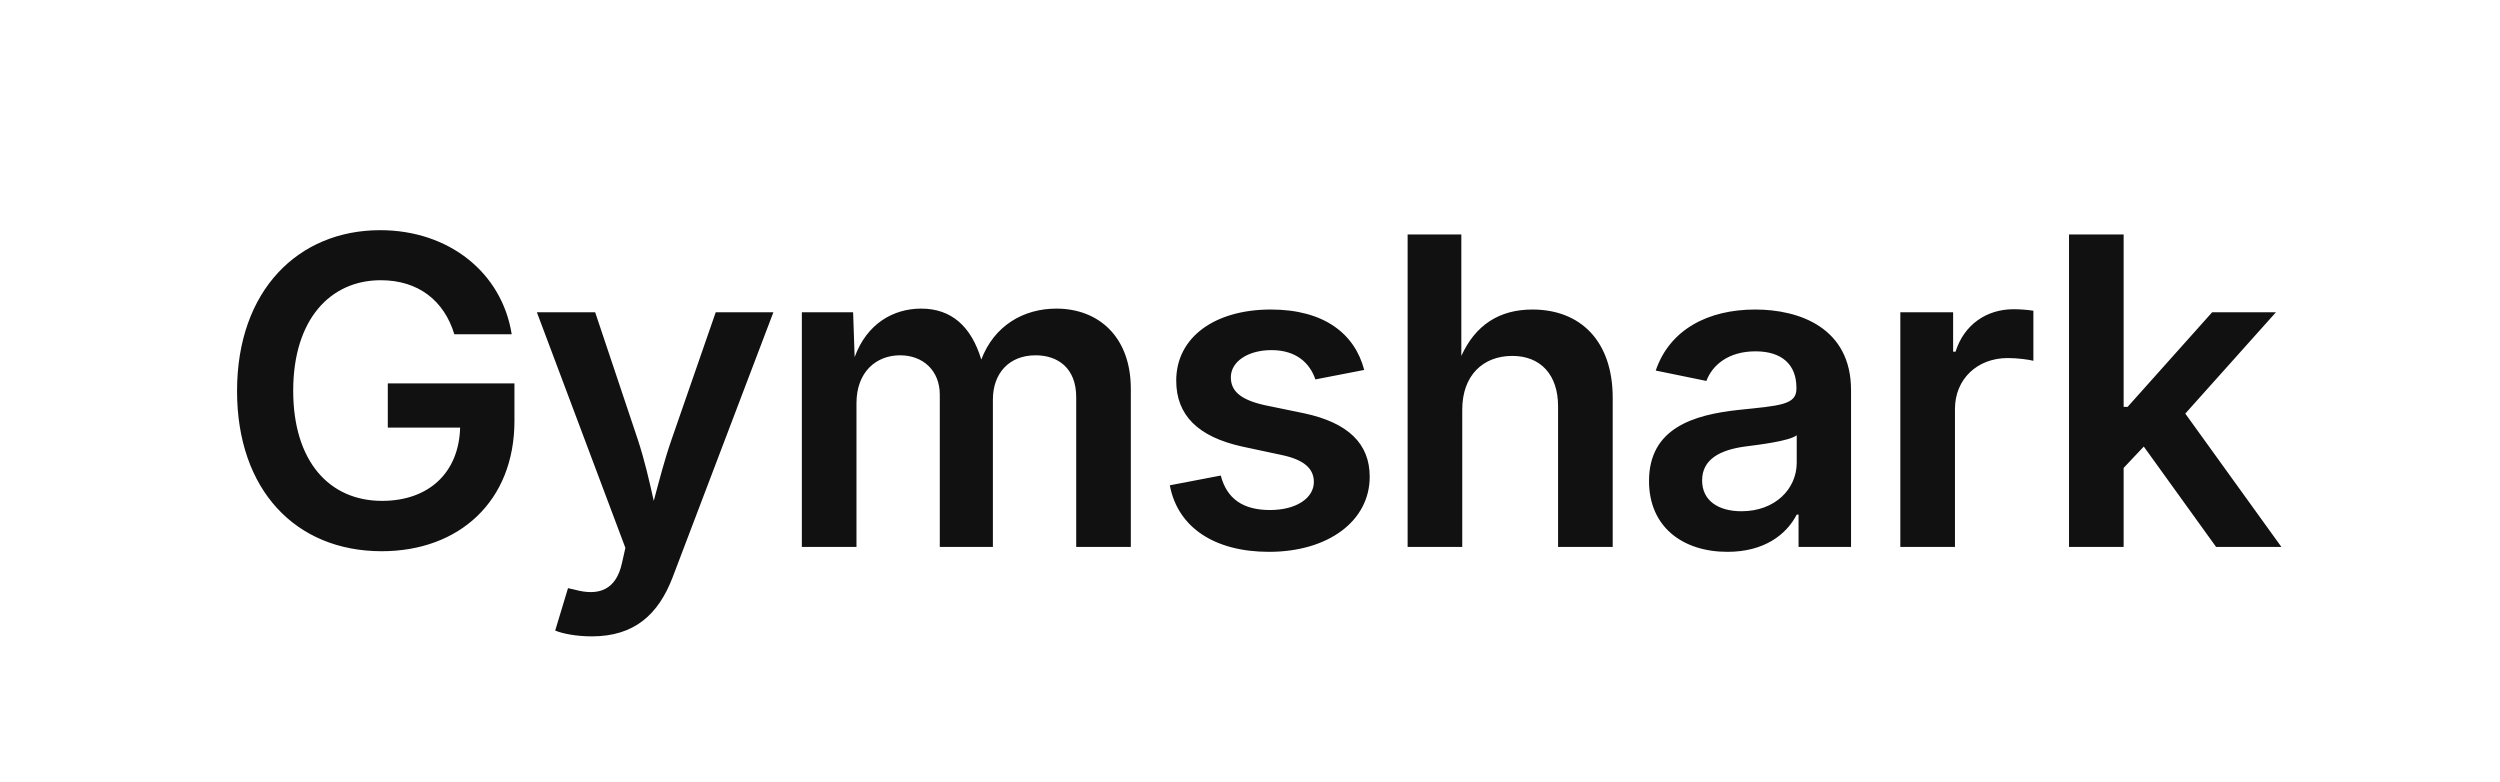
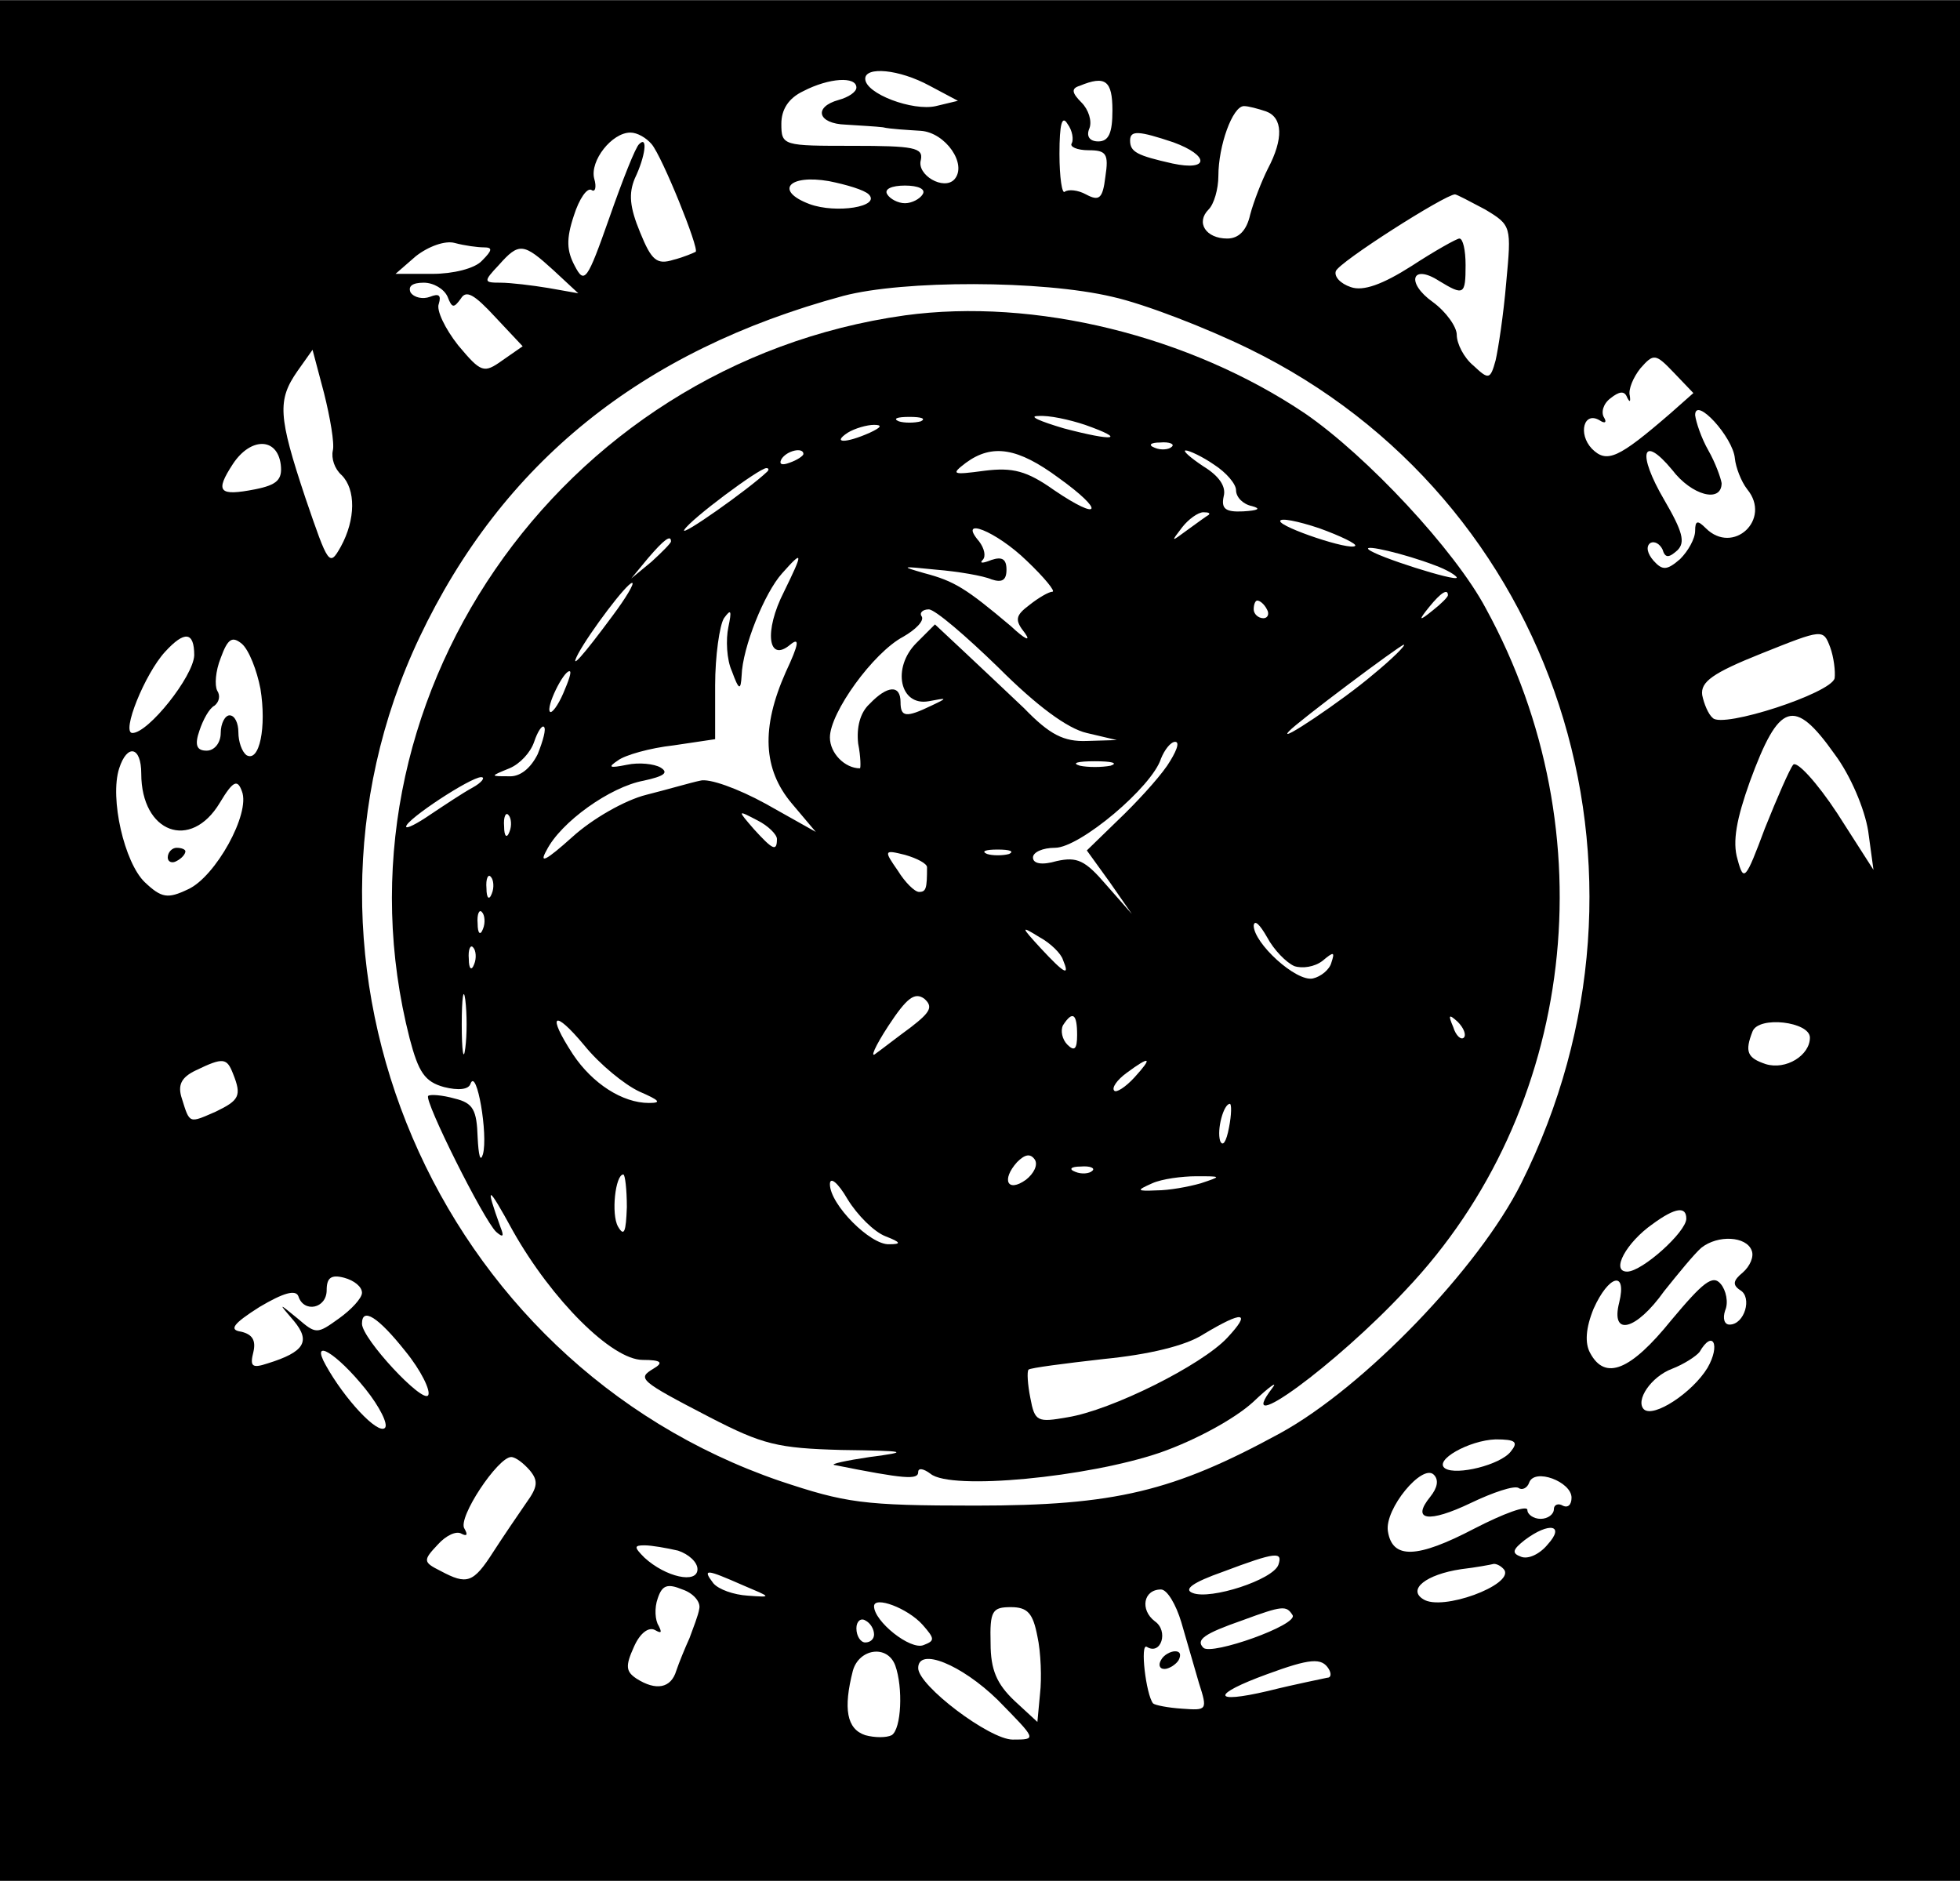
- <svg xmlns="http://www.w3.org/2000/svg" width="128" height="40" viewBox="0 0 128 40" role="img" aria-label="Gymshark">
-   <text x="50%" y="50%" dominant-baseline="central" text-anchor="middle" fill="#111111" font-family="Inter, system-ui, -apple-system, Segoe UI, sans-serif" font-size="22" font-weight="600" letter-spacing="-0.02em">Gymshark</text>
+ <svg xmlns="http://www.w3.org/2000/svg" viewBox="0 0 222 213" width="2500" height="2399">
+   <path d="M-15 106.5V213h237V0H-15v106.5zM105.3 9.7l3.2 1.7-2.5.6c-2.6.6-8-1.4-8-3.1 0-1.4 3.8-1.1 7.3.8zm-8.3.2c0 .5-.9 1.1-2 1.4-2.9.8-2.4 2.7.8 2.8 1.5.1 3.4.2 4.2.3.8.2 2.8.3 4.3.4 2.8.2 5.3 3.8 3.8 5.5-1.2 1.3-4.3-.5-3.8-2.2.3-1.4-.8-1.6-7.7-1.6-7.9 0-8.1 0-8.1-2.5 0-1.6.8-2.9 2.5-3.7 2.9-1.5 6-1.7 6-.4zm29 2.6c0 2.5-.4 3.5-1.6 3.5-1 0-1.4-.6-1-1.5.3-.8-.1-2.1-.9-2.9-1.1-1.1-1.2-1.6-.2-1.9 2.9-1.2 3.7-.6 3.7 2.8zm17.4.1c1.9.7 2 3.1.2 6.5-.7 1.4-1.6 3.7-2 5.2-.4 1.8-1.3 2.7-2.6 2.7-2.4 0-3.6-1.8-2.1-3.3.6-.6 1.1-2.3 1.1-3.8 0-3.4 1.6-7.9 2.9-7.9.5 0 1.6.3 2.5.6zm-22 3.6c-.3.4.6.8 1.9.8 2 0 2.3.4 1.9 3-.3 2.5-.7 2.8-2.2 2-.9-.5-2-.6-2.4-.3-.3.3-.6-1.6-.6-4.3 0-3.4.3-4.4.9-3.4.6.8.7 1.8.5 2.2zm-47.6.1c1.2 1.4 5.4 11.8 5 12.2-.2.1-1.3.6-2.5.9-1.9.6-2.5.1-3.8-3.1-1.2-2.9-1.3-4.4-.6-6.1 1.2-2.5 1.5-4.9.5-3.9-.4.3-1.9 4.1-3.4 8.4-2.5 7.1-2.8 7.5-3.9 5.4-.9-1.7-1-3-.1-5.7.6-1.9 1.5-3.2 2-2.9.4.3.6-.3.3-1.3-.5-2 2-5.2 4.1-5.2.8 0 1.8.6 2.4 1.3zm59.1-.2c4.1 1.5 4.1 3.3-.1 2.4-4-.9-4.8-1.3-4.8-2.6 0-1.2 1-1.1 4.9.2zM98.4 22c1.4 1.4-3.7 2.2-6.7 1.1-4-1.5-2.4-3.4 2.2-2.6 2 .4 4 1 4.5 1.5zm6.1 0c-.3.5-1.2 1-2 1s-1.7-.5-2-1c-.4-.6.5-1 2-1s2.4.4 2 1zm63.7 1.7c3 1.8 3 1.9 2.4 8.3-.3 3.6-.9 7.5-1.2 8.8-.6 2.2-.8 2.2-2.5.6-1.1-.9-1.9-2.5-1.9-3.5 0-.9-1.2-2.6-2.7-3.7-3.1-2.2-2.4-4.4.7-2.4 2.8 1.7 3 1.6 3-1.8 0-1.7-.3-3-.7-3-.3 0-2.8 1.4-5.4 3.1-3.3 2.1-5.5 2.9-6.9 2.4-1.2-.4-1.9-1.2-1.7-1.8.3-1 12.4-8.7 13.5-8.7.2 0 1.7.8 3.4 1.7zM54.8 28c1 0 1 .3-.2 1.5-.8.9-3.3 1.5-5.6 1.5h-4.2l2.3-2c1.4-1.1 3.3-1.8 4.4-1.5s2.6.5 3.3.5zm7.9 2.6l2.8 2.6-3.4-.6c-1.8-.3-4.3-.6-5.4-.6-1.9 0-2-.1-.2-2 2.3-2.6 2.8-2.5 6.2.6zm-12 3c.5 1.3.7 1.3 1.5.2.6-1 1.5-.5 3.9 2.1l3.1 3.3-2.3 1.6c-2.1 1.5-2.4 1.4-5-1.7-1.5-1.9-2.5-4-2.2-4.7.3-1 0-1.2-1-.8-.8.3-1.8.1-2.2-.5-.3-.7.2-1.1 1.5-1.1 1.1 0 2.3.7 2.7 1.6zm75.3 0c3.6.8 10.6 3.5 15.5 5.9 34.8 17 48.5 59.1 30.8 94.5-4.8 9.6-17.8 23.1-27.3 28.3-12.1 6.6-18.7 8.2-34.5 8.2-12.8 0-14.7-.3-22.2-2.8-39-13.4-58.3-58.5-40.8-95.5 9.4-19.8 25.1-32.5 48-38.7 6.8-1.8 22.5-1.8 30.5.1zM37.7 51c-.2.9.2 2.1 1 2.8 1.6 1.6 1.6 5-.1 8.1-1.3 2.3-1.4 2.1-4-5.5-3.1-9.3-3.2-11.1-.9-14.4l1.7-2.4 1.3 4.9c.7 2.8 1.2 5.7 1 6.5zm151.5-4.2c-5.9 5.1-7.2 5.7-8.9 4-1.6-1.7-.9-4.3.9-3.2.6.4.8.2.5-.3-.4-.6-.1-1.6.7-2.2 1-.8 1.6-.9 1.9-.1.3.6.4.5.3-.2-.2-.7.4-2.1 1.2-3.1 1.5-1.7 1.7-1.7 3.8.5l2.2 2.3-2.6 2.3zm7.3 5.1c.1 1 .7 2.6 1.4 3.5 2.8 3.4-1.6 7.5-4.7 4.4-.9-.9-1.2-.9-1.2.3 0 .9-.8 2.3-1.7 3.2-1.5 1.3-2 1.3-3 .2-.7-.8-.9-1.6-.4-2 .5-.3 1.1.1 1.4.7.3 1 .7 1 1.7.1.9-.9.6-2.1-1.5-5.7-3.1-5.3-2.5-7.5.9-3.4 2.2 2.9 5.6 3.8 5.6 1.5-.1-.6-.7-2.3-1.5-3.7s-1.4-3.2-1.5-4c0-2.2 4.3 2.5 4.5 4.9zm-164.7.7c.2 1.7-.4 2.3-2.9 2.8-4.1.8-4.6.3-2.5-2.9 2-3 5-3 5.4.1zm176 24.2c-.4 1.7-12.7 5.7-13.8 4.5-.5-.4-1-1.6-1.2-2.6-.2-1.5 1.2-2.5 6.7-4.7 7-2.8 7-2.8 7.8-.7.4 1.1.6 2.7.5 3.5zM22 74.2c-.1 2.4-5.2 8.8-7 8.8-1.3 0 1.4-6.7 3.7-9.2 2.2-2.4 3.3-2.3 3.3.4zm7.5 3.8c.7 4.3-.1 8.4-1.6 7.5-.5-.4-.9-1.5-.9-2.6 0-1-.4-1.9-1-1.9-.5 0-1 .9-1 2s-.7 2-1.6 2c-1.1 0-1.4-.6-.8-2.3.4-1.2 1.1-2.5 1.7-2.8.5-.4.7-1.1.3-1.7-.3-.6-.2-2.2.4-3.7.8-2.2 1.3-2.5 2.4-1.6.8.7 1.7 3 2.1 5.1zm178.3 7.4c1.8 2.4 3.4 6.2 3.8 8.7l.6 4.4-4.1-6.4c-2.3-3.5-4.6-6-5-5.5s-1.8 3.7-3.2 7.2c-2.2 5.9-2.4 6.1-3.1 3.5-.6-2-.1-4.6 1.4-8.8 3.3-9 5-9.6 9.6-3.1zM16 87.6c0 6.7 5.6 8.8 8.9 3.3 1.5-2.5 2-2.7 2.5-1.3 1 2.5-3 9.7-6.1 11.1-2.3 1.1-3 1-4.9-.8-2.3-2.2-4-9.5-2.9-12.9.9-2.8 2.5-2.5 2.5.6zm189 29.9c0 2-2.7 3.7-5 3-2.1-.7-2.4-1.4-1.5-3.7.7-1.8 6.5-1.1 6.5.7zm-178.6 4.1c1 2.5.7 3-2 4.3-3 1.3-2.9 1.4-3.8-1.5-.5-1.5-.1-2.4 1.6-3.2 3.1-1.5 3.5-1.4 4.2.4zM191 138c0 1.5-5 6-6.7 6-1.9 0-.1-3.3 2.9-5.4 2.6-1.9 3.8-2 3.8-.6zm7.4 3.6c.3.7-.2 1.8-1 2.5-1.1.9-1.2 1.4-.3 2 1.4.8.5 3.9-1.2 3.9-.6 0-.8-.7-.5-1.6.4-.9.1-2.3-.5-3-.9-1.1-2-.2-5.6 4.1-4.6 5.7-7.5 6.9-9.2 3.7-.6-1.1-.5-2.8.4-5 1.7-3.8 3.8-4.4 2.9-.7-1 3.9 1.9 3.2 5.1-1.3 1.6-2 3.4-4.2 4.2-4.9 1.9-1.5 5.1-1.3 5.7.3zM41 146.4c0 .6-1.2 1.9-2.6 2.9-2.5 1.8-2.6 1.8-4.7 0-2.2-1.8-2.2-1.8-.4.3 1.9 2.3 1.2 3.5-3 4.8-1.8.6-2 .3-1.6-1.3.3-1.3-.1-2-1.4-2.3-1.4-.2-.9-.9 2.1-2.8 2.7-1.6 4.1-2 4.4-1.2.6 1.9 3.2 1.4 3.2-.7 0-1.4.5-1.8 2-1.4 1.1.3 2 1 2 1.7zm4.9 6.6c1.8 2.2 2.9 4.5 2.6 5-.6 1-7.5-6.4-7.5-8.1 0-1.9 1.8-.8 4.9 3.1zm147.5 1.9c-1.7 2.8-6.1 5.7-7.2 4.7-1-1 .8-3.7 3.2-4.6 1.3-.5 2.7-1.4 3.1-1.9 1.5-2.6 2.4-.8.9 1.8zm-152 2.4c1.6 2 2.6 4 2.2 4.4-.8.8-4.6-3.3-6.7-7.1-1.8-3.2 1.2-1.4 4.5 2.7zm129.7 7.1c-1.2 1.5-6.1 2.7-7.4 1.9-1.4-.9 2.7-3.2 5.7-3.3 2.3 0 2.6.3 1.7 1.4zM60 166.5c1 1.2.9 1.9-.4 3.7-.9 1.3-2.6 3.8-3.7 5.5-2.3 3.6-3 3.8-6 2.2-2-1-2-1.2-.3-3 .9-1 2.1-1.6 2.7-1.2.6.3.7.1.3-.6-.8-1.2 3.8-8.1 5.3-8.1.5 0 1.4.7 2.1 1.5zm102 3c-2.2 2.7-.2 3 4.6.7 2.5-1.2 4.9-2 5.4-1.7.4.3 1 0 1.2-.6.6-1.7 4.8-.1 4.8 1.7 0 .8-.4 1.2-1 .9-.5-.3-1-.1-1 .4 0 .6-.7 1.1-1.5 1.1s-1.5-.5-1.5-1c0-.6-2.7.4-6 2.1-6.5 3.4-9.3 3.5-9.8.3-.4-2.5 3.9-7.7 5.2-6.4.6.6.4 1.5-.4 2.5zm13.3 5.4c-.9 1.1-2.2 1.7-3 1.4-1.1-.4-1-.8.4-1.9 2.8-2.1 4.6-1.7 2.6.5zm-98.5.7c1.2.4 2.2 1.3 2.2 2.1 0 1.7-3.6.9-6-1.3-1.2-1.2-1.2-1.4 0-1.4.8 0 2.5.3 3.8.6zm68 1.6c-.6 1.7-7.7 4-9.7 3.2-1.1-.4 0-1.2 3.4-2.4 6.1-2.3 6.8-2.3 6.3-.8zm25.6.6c1 1.7-7.1 4.7-9.2 3.3-1.8-1.1.3-2.8 4.3-3.4 1.7-.2 3.3-.5 3.7-.6.4 0 .9.3 1.2.7zm-86.3 1.7c3.3 1.4 3.4 1.4.6 1.2-1.6-.1-3.3-.7-3.9-1.4-1.3-1.7-.8-1.6 3.3.2zm-4.9 2.7c-.1.7-.7 2.2-1.1 3.3-.5 1.1-1.2 2.8-1.5 3.7-.6 2-2.3 2.3-4.5.9-1.2-.8-1.3-1.4-.3-3.6.7-1.6 1.7-2.3 2.4-1.9s.8.3.4-.5c-.4-.6-.5-2-.1-3.1.5-1.5 1.1-1.7 2.8-1 1.2.4 2.1 1.4 1.9 2.2zm54.6 1.5c.6 2.1 1.5 5.2 2 6.9 1 3.1.9 3.1-1.9 2.9-1.6-.1-3.1-.4-3.3-.6-.8-1-1.5-6.9-.7-6.4 1.6 1 2.5-1.8.9-2.9-1.7-1.3-1.3-3.6.7-3.6.7 0 1.7 1.7 2.3 3.7zm-29.3.3c1.4 1.6 1.4 1.8.1 2.3-1.5.6-5.6-2.7-5.6-4.4 0-1.2 3.8.2 5.5 2.1zm13 1.3c.4 1.8.5 4.8.3 6.5l-.3 3.2-2.6-2.4c-2-1.9-2.7-3.5-2.7-6.5-.1-3.7.2-4.1 2.3-4.1 1.9 0 2.5.7 3 3.3zm28.9-2.4c.7 1.1-9.2 4.6-10.1 3.7s.1-1.6 4.4-3.1c4.6-1.7 5-1.7 5.7-.6zM99 185.1c0 .5-.4.9-1 .9-.5 0-1-.7-1-1.6 0-.8.5-1.2 1-.9.6.3 1 1 1 1.6zm2.4 3.5c.9 2.5.7 7.2-.4 7.9-.6.3-1.9.3-3 0-2.1-.7-2.5-3-1.4-7.3.7-2.5 3.9-3 4.8-.6zm11.6 3.9c4.4 4.5 4.5 4.5 1.7 4.5-2.6 0-10.7-6.1-10.7-8.1 0-2.4 4.9-.4 9 3.6zm37.5-3.5c.3.5.3 1-.2 1-.4.1-3.5.7-6.7 1.5-6.4 1.5-6.4.4-.1-1.9 4.9-1.8 6.2-1.9 7-.6z" />
+   <path d="M102.5 35.7c-39.3 5.5-65.8 44-56.1 81.9 1 3.8 1.7 4.9 3.9 5.5 1.6.4 2.8.3 3-.4.7-1.8 2 5.8 1.4 8-.3 1-.5.1-.6-1.9-.1-3.1-.5-3.9-2.6-4.4-1.4-.4-2.8-.5-3-.3-.5.5 6.3 14.1 7.7 15.4.8.7.9.5.5-.5-1.8-5-1.5-4.9 1.4.4 4.4 7.8 11.2 14.6 14.7 14.6 2.1 0 2.4.3 1.2 1-1.8 1.1-1.7 1.3 6.4 5.5 6 3.1 7.7 3.5 14.9 3.7 7.5.1 7.8.2 3.2.8-2.7.4-4.5.8-4 .9 8 1.6 9.5 1.7 9.5.8 0-.5.6-.4 1.4.2 2.3 1.9 17.8.4 26-2.4 4-1.4 8.4-3.8 10.5-5.7 1.9-1.8 2.9-2.5 2.2-1.6-4.5 5.9 7.2-2.6 15.1-11.1 19.3-20.3 23-51.8 9.1-77.2-3.5-6.6-13.5-17.3-20.5-22.1-13.1-8.8-30.6-13.1-45.3-11.1zm1.8 12c-.7.2-1.9.2-2.5 0-.7-.3-.2-.5 1.2-.5s1.9.2 1.3.5zm18.6.4c4.8 1.7 3.3 1.9-2.4.4-2.7-.8-4.1-1.4-2.9-1.4 1.2-.1 3.5.4 5.3 1zm-24.4.9c-2.7 1.2-4.3 1.2-2.5 0 .8-.5 2.2-.9 3-.9 1 0 .8.3-.5.9zm34.2 1.6c-.3.3-1.2.4-1.9.1-.8-.3-.5-.6.6-.6 1.1-.1 1.7.2 1.3.5zm-41.7.8c0 .2-.7.7-1.6 1-.8.3-1.2.2-.9-.4.6-1 2.5-1.4 2.5-.6zm28.9 2.7c5.3 3.8 4.8 5-.5 1.4-3.1-2.2-4.7-2.6-7.9-2.2-3.7.5-3.8.4-2.1-.9 3-2.2 5.9-1.7 10.5 1.7zm17.6-1.5c1.4.9 2.5 2.2 2.5 2.9 0 .8.8 1.6 1.8 1.8 1.1.3.7.5-1 .6-2 .1-2.5-.3-2.2-1.7.3-1.1-.5-2.3-2.3-3.4-1.5-1-2.4-1.8-2-1.8s1.9.7 3.2 1.6zm-50.6.8c-2.1 2-9.9 7.5-9.4 6.6.7-1.2 8.5-7 9.3-7 .3 0 .3.2.1.4zm50 4.9c-.2.1-1.3.9-2.4 1.7-1.9 1.4-1.9 1.4-.6-.3.7-.9 1.8-1.7 2.4-1.7s.8.1.6.3zm16.6 3.5c-.5.6-8.5-2.1-8.5-2.8 0-.4 2 0 4.4.8 2.5.9 4.3 1.8 4.1 2zm-37.2 1.7c2 1.9 3.3 3.5 2.9 3.5s-1.6.7-2.6 1.5c-1.6 1.2-1.7 1.7-.5 3.2.7 1 0 .7-1.6-.8-5.1-4.3-6.4-5.1-9.8-6-2.8-.8-2.6-.8 1.3-.4 2.5.2 5.4.7 6.3 1.1 1.2.4 1.7.1 1.7-1.1s-.5-1.5-1.7-1.1c-1 .4-1.4.4-1 0s.2-1.3-.4-2.1c-2.5-2.9 1.9-1.2 5.4 2.2zM76 61.3c0 .2-1 1.2-2.2 2.3l-2.3 1.9 1.9-2.3c1.8-2.1 2.6-2.7 2.6-1.9zm86.5 2.7c1.4.5 2.5 1.2 2.5 1.4 0 .5-9.2-2.4-10-3.2-.6-.6 4.1.5 7.5 1.8zm-73.7 3c-2.3 4.5-1.8 8.1.7 6 1.1-.9 1-.1-.5 3.1-2.8 6.3-2.6 11 .7 14.9l2.7 3.2-5.7-3.2c-3.1-1.7-6.4-2.9-7.4-2.6-1 .2-3.7 1-6.1 1.6s-6.1 2.7-8.4 4.8c-2.9 2.6-3.8 3.1-2.9 1.5 1.6-3.2 7.2-7.2 11-7.9 2.3-.5 2.9-.9 1.9-1.5-.7-.4-2.4-.6-3.8-.3-2 .4-2.2.3-1-.5.8-.6 3.6-1.4 6.3-1.7l4.7-.7v-6.1c0-3.3.5-6.8 1-7.6.8-1.1.9-.9.5 1-.3 1.4-.2 3.7.4 5 .8 2.2 1 2.2 1.1.5.1-3.2 2.6-9.4 4.6-11.6 2.4-2.7 2.4-2.4.2 2.1zm-19.4 2.7c-3.4 4.6-5 6.4-3.9 4.3 1.3-2.4 5.5-8 6.1-8 .3 0-.7 1.7-2.2 3.7zm94.6-2.3c0 .2-.8 1-1.7 1.7-1.6 1.3-1.7 1.2-.4-.4s2.1-2.1 2.1-1.3zM143.5 69c.3.5.1 1-.4 1-.6 0-1.1-.5-1.1-1 0-.6.2-1 .4-1 .3 0 .8.4 1.1 1zm-30.4 6.6c4.3 4.3 7.8 6.9 10 7.4l3.4.8-3.4.1c-2.6.1-4.2-.7-7.1-3.7-2.1-2-5.3-5-7-6.6l-3.1-2.9-2.1 2.1c-2.8 2.8-1.9 7.2 1.4 6.6 2.1-.4 2.2-.4.3.5-2.9 1.4-3.5 1.3-3.5-.4 0-2-1.5-1.9-3.5.2-1.1 1-1.5 2.7-1.3 4.5.3 1.5.3 2.8.2 2.8-1.7 0-3.4-1.7-3.4-3.5 0-2.8 4.9-9.6 8.3-11.4 1.4-.8 2.4-1.8 2.1-2.3-.3-.4.1-.8.8-.8s4.2 3 7.9 6.6zm42.4.8c-3.4 2.9-11 8-9.5 6.4 1-1.1 12.5-9.7 13-9.8.3 0-1.3 1.6-3.5 3.4zm-91.7 2.1c-.6 1.4-1.3 2.3-1.5 2.1-.5-.5 1.5-4.6 2.2-4.6.3 0-.1 1.1-.7 2.5zm-2.9 6.9c-.8 1.6-2 2.6-3.3 2.5-2.1 0-2.1 0 .1-.9 1.2-.5 2.4-1.8 2.8-3s.9-1.9 1.1-1.7c.3.2-.1 1.6-.7 3.1zm71.3 1.3c-1.1 1.6-3.6 4.3-5.6 6.2l-3.5 3.4 2.6 3.6 2.5 3.6-2.9-3.3c-2.4-2.8-3.3-3.2-5.6-2.7-1.7.5-2.7.3-2.7-.4 0-.6 1.1-1.1 2.5-1.1 2.8 0 11-6.9 12-10.1.4-1 1.1-1.9 1.6-1.9.6 0 .1 1.2-.9 2.7zm-6.4 0c-1 .2-2.6.2-3.5 0-1-.3-.2-.5 1.7-.5s2.7.2 1.8.5zm-72.3 2.5c-1.1.6-3.2 2-4.7 3-1.6 1.1-2.8 1.7-2.8 1.4 0-.8 7.3-5.6 8.5-5.6.5 0 .1.6-1 1.2zm4.2 5c-.3.8-.6.5-.6-.6-.1-1.1.2-1.7.5-1.3.3.3.4 1.2.1 1.9zM88 95c0 1.5-.5 1.2-2.6-1.1-1.9-2.2-1.9-2.2.4-1 1.2.6 2.2 1.6 2.2 2.1zm17 3.2c0 2.4-.1 2.8-.9 2.8-.5 0-1.6-1.1-2.4-2.4-1.6-2.3-1.6-2.4.8-1.8 1.4.4 2.5 1 2.5 1.4zm9.3-1.5c-.7.2-1.9.2-2.5 0-.7-.3-.2-.5 1.2-.5s1.9.2 1.3.5zm-58.6 4.5c-.3.8-.6.5-.6-.6-.1-1.1.2-1.7.5-1.3.3.3.4 1.2.1 1.9zm-1 4c-.3.8-.6.5-.6-.6-.1-1.1.2-1.7.5-1.3.3.3.4 1.2.1 1.9zm91.9 4.2c.9.3 2.3.1 3.2-.6 1.3-1.1 1.4-1 1 .2-.2.8-1.2 1.6-2.1 1.8-1.9.4-6.7-4-6.7-6 .1-.7.7-.1 1.5 1.3.8 1.5 2.2 2.9 3.1 3.3zm-26.2-.7c.8 1.9.2 1.6-2.5-1.3-2.3-2.5-2.3-2.6-.2-1.3 1.3.7 2.5 1.9 2.7 2.6zm-66.7.5c-.3.8-.6.5-.6-.6-.1-1.1.2-1.7.5-1.3.3.3.4 1.2.1 1.9zm-1 9.5c-.2 1.6-.4.3-.4-2.7s.2-4.3.4-2.8c.2 1.6.2 4 0 5.5zm50.5-2.4c-1.5 1.1-3.3 2.5-4 3-.7.6-.1-.8 1.4-3.1 2.1-3.2 3-3.9 4.1-3.1 1 .9.7 1.5-1.5 3.2zm-30.8 7.3c2.3 1 2.6 1.3 1.1 1.3-3 0-6.4-2.2-8.6-5.5-3-4.6-2.2-5.2 1.3-1 1.7 2.1 4.5 4.4 6.2 5.2zm49.6-6.4c0 1.6-.3 1.9-1.1 1.1-.6-.6-.8-1.6-.5-2.2 1.1-1.7 1.6-1.3 1.6 1.1zm43.8.3c-.3.3-.9-.2-1.2-1.2-.6-1.4-.5-1.5.5-.6.7.7 1 1.5.7 1.8zm-37.3 4.5c-1 1.1-2.1 1.8-2.3 1.5-.3-.3.3-1.2 1.4-2 2.7-2 3-1.8.9.5zm10.7 5.7c-.3 1.6-.7 2.2-1 1.5-.4-1.3.4-4.2 1.1-4.2.2 0 .2 1.2-.1 2.7zm-23 5.9c-2.1 1.5-2.8 0-1-2 .9-.9 1.5-1 2-.3.4.6-.1 1.6-1 2.3zm7.5-1c-.3.3-1.2.4-1.9.1-.8-.3-.5-.6.6-.6 1.1-.1 1.7.2 1.3.5zM71 136.7c-.1 2.8-.3 3.4-1 2.2-.8-1.4-.3-5.9.6-5.9.2 0 .4 1.7.4 3.7zm29.3 3.3c1.8.7 1.8.9.4.9-2.1.1-6.7-4.5-6.7-6.8 0-.9.9-.2 2 1.7 1.1 1.8 3 3.7 4.3 4.2zm35.7-6c-1.4.4-3.6.8-5 .8-2.3.1-2.3 0-.5-.8 1.1-.5 3.4-.8 5-.8 2.9 0 2.9 0 .5.8zm3 17.5c-2.9 3.1-13.1 8.2-18.1 9-3.4.6-3.7.5-4.2-2.2-.3-1.5-.4-3-.2-3.2s4.1-.7 8.5-1.2c5.1-.5 9.3-1.5 11.3-2.8 4.5-2.7 5.5-2.6 2.7.4zM19 97.1c0 .5.5.7 1 .4.6-.3 1-.8 1-1.1 0-.2-.4-.4-1-.4-.5 0-1 .5-1 1.1zM131.5 188c-.3.5-.2 1 .4 1 .5 0 1.3-.5 1.6-1 .3-.6.2-1-.4-1-.5 0-1.3.4-1.6 1z" />
</svg>
